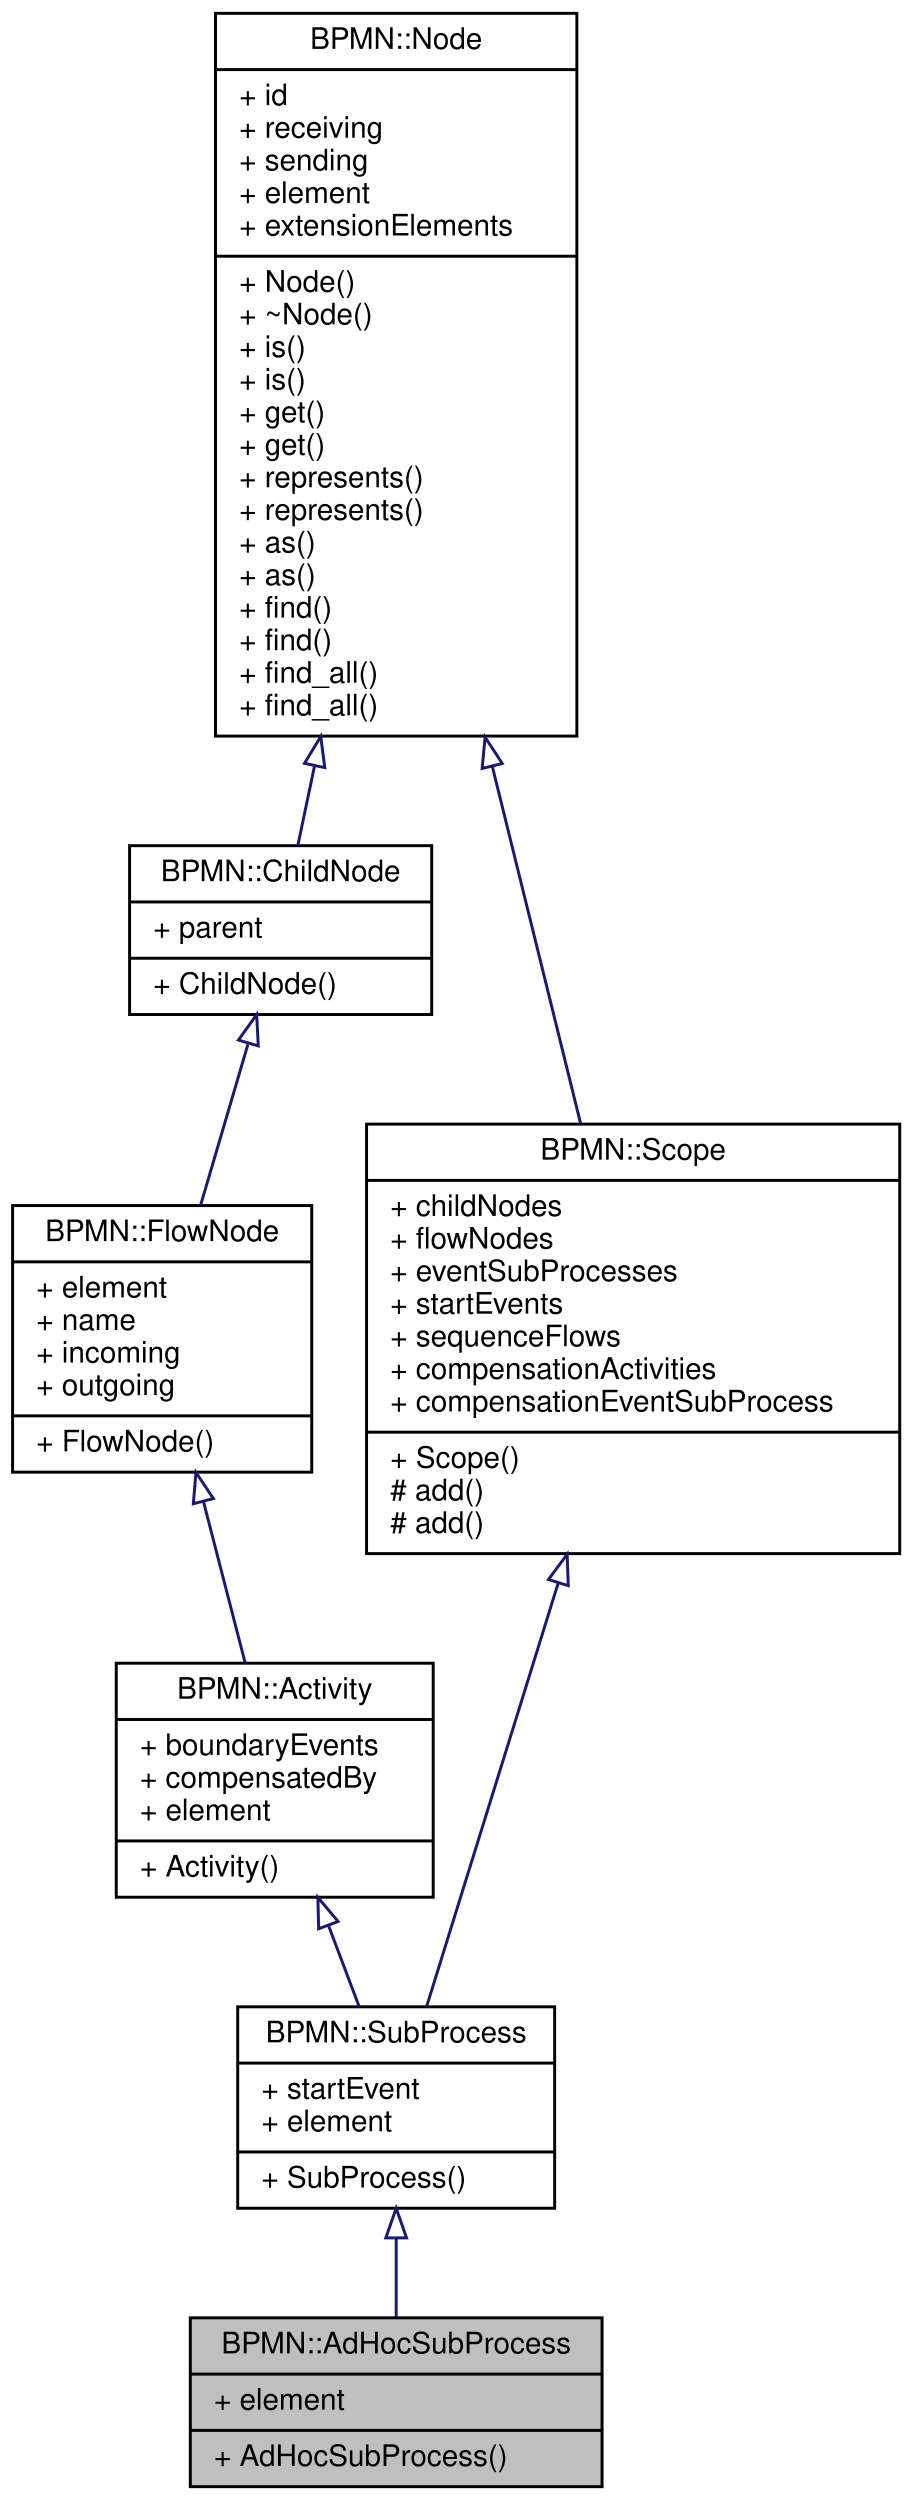
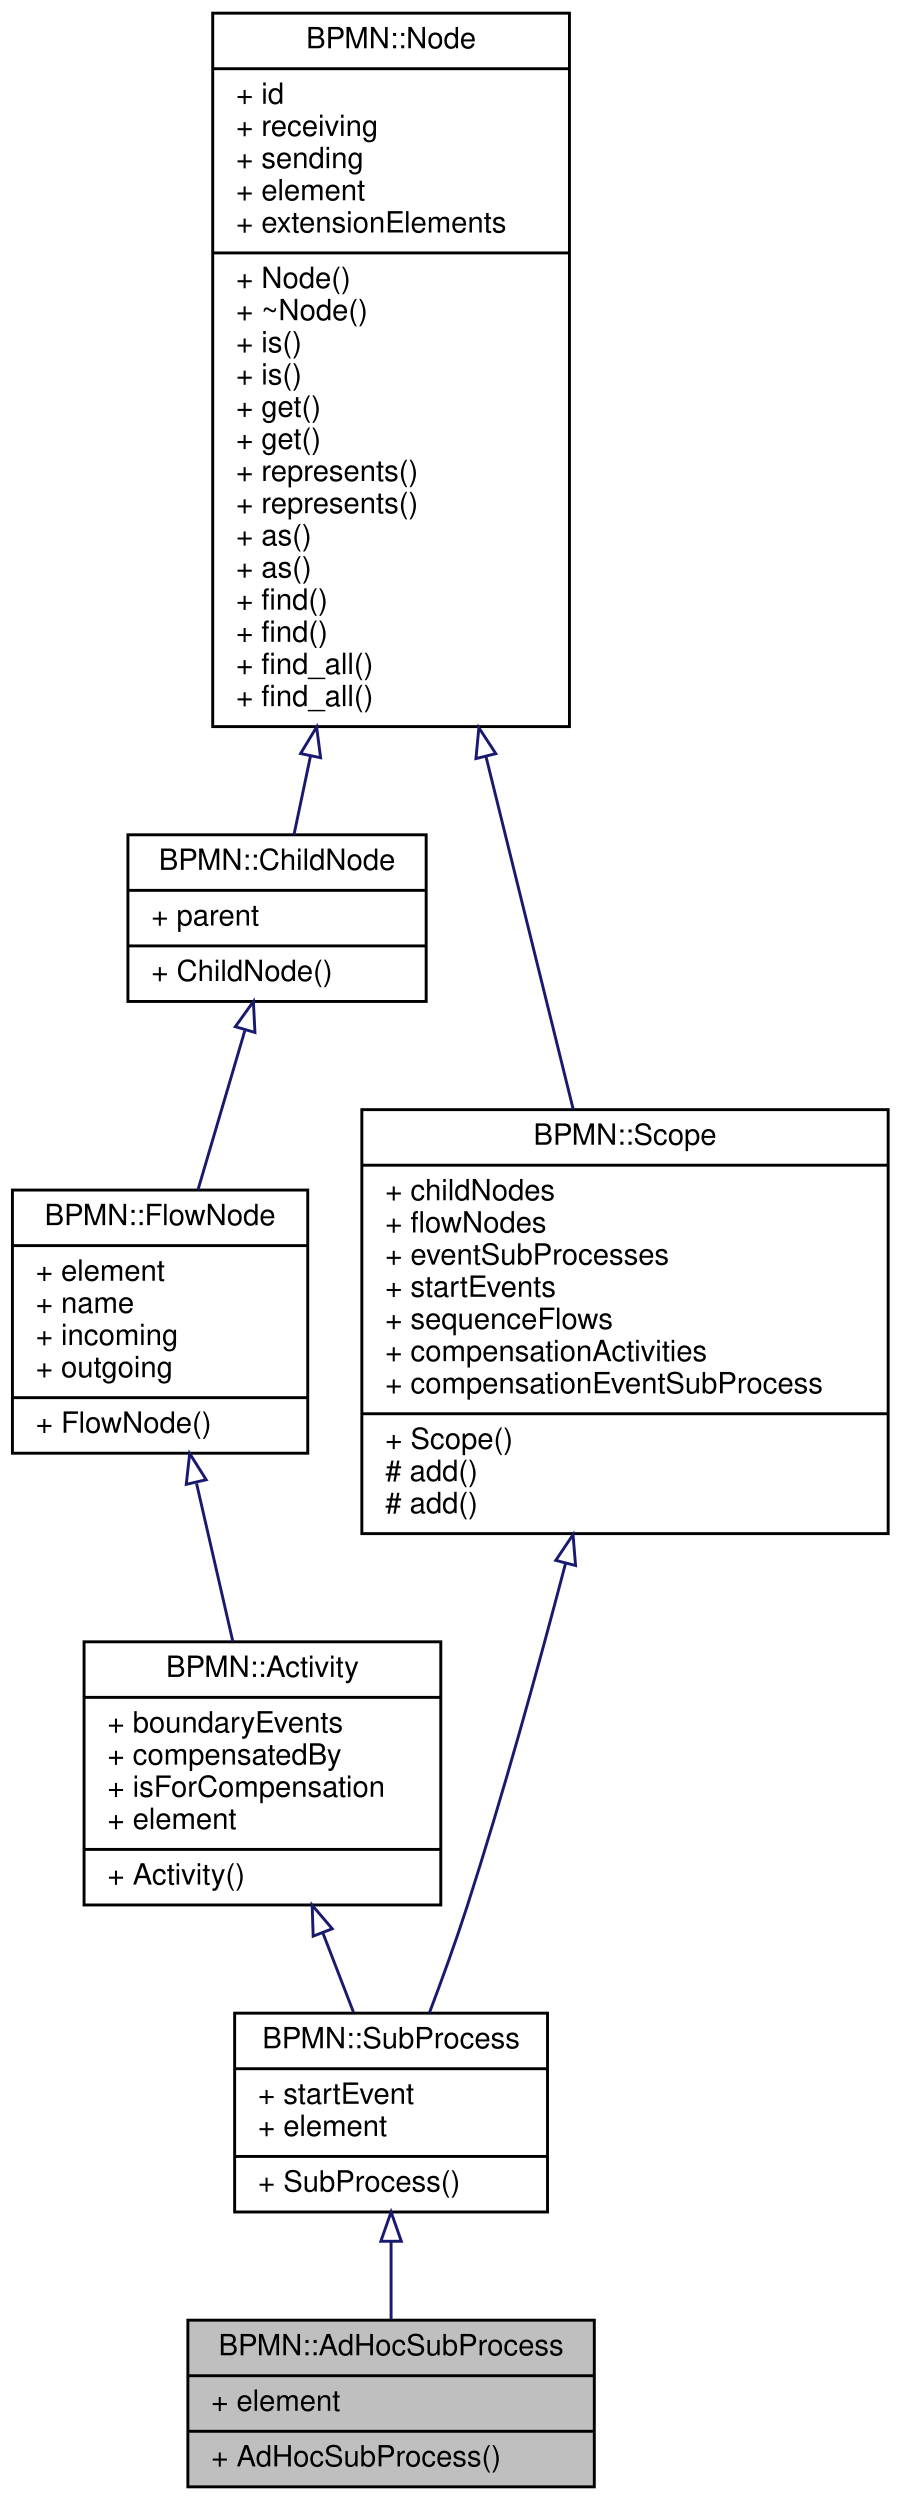
- <svg xmlns="http://www.w3.org/2000/svg" xmlns:xlink="http://www.w3.org/1999/xlink" width="308pt" height="844pt" viewBox="0.00 0.00 307.50 844.00">
-   <g id="graph0" class="graph" transform="scale(1 1) rotate(0) translate(4 840)">
+ <svg xmlns="http://www.w3.org/2000/svg" xmlns:xlink="http://www.w3.org/1999/xlink" width="308pt" height="855pt" viewBox="0.00 0.00 307.50 855.00">
+   <g id="graph0" class="graph" transform="scale(1 1) rotate(0) translate(4 851)">
    <g id="node1" class="node">
      <g id="a_node1">
        <a xlink:title=" ">
          <polygon fill="#bfbfbf" stroke="black" points="60,-0.5 60,-57.5 199,-57.5 199,-0.5 60,-0.5" />
          <text text-anchor="middle" x="129.5" y="-45.5" font-family="Helvetica,sans-Serif" font-size="10.00">BPMN::AdHocSubProcess</text>
          <polyline fill="none" stroke="black" points="60,-38.5 199,-38.5 " />
          <text text-anchor="start" x="68" y="-26.5" font-family="Helvetica,sans-Serif" font-size="10.00">+ element</text>
          <polyline fill="none" stroke="black" points="60,-19.5 199,-19.5 " />
          <text text-anchor="start" x="68" y="-7.5" font-family="Helvetica,sans-Serif" font-size="10.00">+ AdHocSubProcess()</text>
        </a>
      </g>
    </g>
    <g id="node2" class="node">
      <g id="a_node2">
        <a xlink:href="classBPMN_1_1SubProcess.html" target="_top" xlink:title=" ">
          <polygon fill="none" stroke="black" points="76,-94.5 76,-162.5 183,-162.5 183,-94.5 76,-94.5" />
          <text text-anchor="middle" x="129.5" y="-150.5" font-family="Helvetica,sans-Serif" font-size="10.00">BPMN::SubProcess</text>
          <polyline fill="none" stroke="black" points="76,-143.5 183,-143.5 " />
          <text text-anchor="start" x="84" y="-131.5" font-family="Helvetica,sans-Serif" font-size="10.00">+ startEvent</text>
          <text text-anchor="start" x="84" y="-120.5" font-family="Helvetica,sans-Serif" font-size="10.00">+ element</text>
          <polyline fill="none" stroke="black" points="76,-113.5 183,-113.5 " />
          <text text-anchor="start" x="84" y="-101.5" font-family="Helvetica,sans-Serif" font-size="10.00">+ SubProcess()</text>
        </a>
      </g>
    </g>
    <g id="edge1" class="edge">
      <path fill="none" stroke="midnightblue" d="M129.5,-84.45C129.5,-75.4 129.5,-66.09 129.5,-57.78" />
      <polygon fill="none" stroke="midnightblue" points="126,-84.49 129.5,-94.49 133,-84.49 126,-84.49" />
    </g>
    <g id="node3" class="node">
      <g id="a_node3">
        <a xlink:href="classBPMN_1_1Activity.html" target="_top" xlink:title=" ">
-           <polygon fill="none" stroke="black" points="35,-199.5 35,-278.5 142,-278.5 142,-199.5 35,-199.5" />
-           <text text-anchor="middle" x="88.5" y="-266.5" font-family="Helvetica,sans-Serif" font-size="10.00">BPMN::Activity</text>
-           <polyline fill="none" stroke="black" points="35,-259.5 142,-259.5 " />
-           <text text-anchor="start" x="43" y="-247.5" font-family="Helvetica,sans-Serif" font-size="10.00">+ boundaryEvents</text>
-           <text text-anchor="start" x="43" y="-236.5" font-family="Helvetica,sans-Serif" font-size="10.00">+ compensatedBy</text>
-           <text text-anchor="start" x="43" y="-225.5" font-family="Helvetica,sans-Serif" font-size="10.00">+ element</text>
-           <polyline fill="none" stroke="black" points="35,-218.5 142,-218.5 " />
-           <text text-anchor="start" x="43" y="-206.5" font-family="Helvetica,sans-Serif" font-size="10.00">+ Activity()</text>
+           <polygon fill="none" stroke="black" points="24.5,-199.5 24.5,-289.5 146.5,-289.5 146.5,-199.5 24.5,-199.5" />
+           <text text-anchor="middle" x="85.5" y="-277.5" font-family="Helvetica,sans-Serif" font-size="10.00">BPMN::Activity</text>
+           <polyline fill="none" stroke="black" points="24.5,-270.5 146.5,-270.5 " />
+           <text text-anchor="start" x="32.5" y="-258.5" font-family="Helvetica,sans-Serif" font-size="10.00">+ boundaryEvents</text>
+           <text text-anchor="start" x="32.5" y="-247.5" font-family="Helvetica,sans-Serif" font-size="10.00">+ compensatedBy</text>
+           <text text-anchor="start" x="32.5" y="-236.5" font-family="Helvetica,sans-Serif" font-size="10.00">+ isForCompensation</text>
+           <text text-anchor="start" x="32.5" y="-225.5" font-family="Helvetica,sans-Serif" font-size="10.00">+ element</text>
+           <polyline fill="none" stroke="black" points="24.5,-218.5 146.5,-218.5 " />
+           <text text-anchor="start" x="32.5" y="-206.5" font-family="Helvetica,sans-Serif" font-size="10.00">+ Activity()</text>
        </a>
      </g>
    </g>
    <g id="edge2" class="edge">
-       <path fill="none" stroke="midnightblue" d="M106.66,-189.93C110.16,-180.68 113.75,-171.19 117.01,-162.54" />
-       <polygon fill="none" stroke="midnightblue" points="103.33,-188.85 103.07,-199.44 109.88,-191.32 103.33,-188.85" />
+       <path fill="none" stroke="midnightblue" d="M106.19,-189.9C109.75,-180.68 113.35,-171.34 116.63,-162.85" />
+       <polygon fill="none" stroke="midnightblue" points="102.85,-188.84 102.51,-199.42 109.38,-191.36 102.85,-188.84" />
    </g>
    <g id="node4" class="node">
      <g id="a_node4">
        <a xlink:href="classBPMN_1_1FlowNode.html" target="_top" xlink:title="Base class for BPMN elements that may contain incoming and outgoing sequence flows.">
-           <polygon fill="none" stroke="black" points="0,-343 0,-433 101,-433 101,-343 0,-343" />
-           <text text-anchor="middle" x="50.5" y="-421" font-family="Helvetica,sans-Serif" font-size="10.00">BPMN::FlowNode</text>
-           <polyline fill="none" stroke="black" points="0,-414 101,-414 " />
-           <text text-anchor="start" x="8" y="-402" font-family="Helvetica,sans-Serif" font-size="10.00">+ element</text>
-           <text text-anchor="start" x="8" y="-391" font-family="Helvetica,sans-Serif" font-size="10.00">+ name</text>
-           <text text-anchor="start" x="8" y="-380" font-family="Helvetica,sans-Serif" font-size="10.00">+ incoming</text>
-           <text text-anchor="start" x="8" y="-369" font-family="Helvetica,sans-Serif" font-size="10.00">+ outgoing</text>
-           <polyline fill="none" stroke="black" points="0,-362 101,-362 " />
-           <text text-anchor="start" x="8" y="-350" font-family="Helvetica,sans-Serif" font-size="10.00">+ FlowNode()</text>
+           <polygon fill="none" stroke="black" points="0,-354 0,-444 101,-444 101,-354 0,-354" />
+           <text text-anchor="middle" x="50.5" y="-432" font-family="Helvetica,sans-Serif" font-size="10.00">BPMN::FlowNode</text>
+           <polyline fill="none" stroke="black" points="0,-425 101,-425 " />
+           <text text-anchor="start" x="8" y="-413" font-family="Helvetica,sans-Serif" font-size="10.00">+ element</text>
+           <text text-anchor="start" x="8" y="-402" font-family="Helvetica,sans-Serif" font-size="10.00">+ name</text>
+           <text text-anchor="start" x="8" y="-391" font-family="Helvetica,sans-Serif" font-size="10.00">+ incoming</text>
+           <text text-anchor="start" x="8" y="-380" font-family="Helvetica,sans-Serif" font-size="10.00">+ outgoing</text>
+           <polyline fill="none" stroke="black" points="0,-373 101,-373 " />
+           <text text-anchor="start" x="8" y="-361" font-family="Helvetica,sans-Serif" font-size="10.00">+ FlowNode()</text>
        </a>
      </g>
    </g>
    <g id="edge3" class="edge">
-       <path fill="none" stroke="midnightblue" d="M64.44,-333.07C69.11,-315 74.22,-295.24 78.52,-278.59" />
-       <polygon fill="none" stroke="midnightblue" points="61.02,-332.34 61.9,-342.9 67.79,-334.09 61.02,-332.34" />
+       <path fill="none" stroke="midnightblue" d="M62.97,-343.67C67.05,-325.91 71.52,-306.41 75.4,-289.51" />
+       <polygon fill="none" stroke="midnightblue" points="59.45,-343.36 60.62,-353.89 66.27,-344.93 59.45,-343.36" />
    </g>
    <g id="node5" class="node">
      <g id="a_node5">
        <a xlink:href="classBPMN_1_1ChildNode.html" target="_top" xlink:title="Base class for BPMN elements within a Scope.">
-           <polygon fill="none" stroke="black" points="39.5,-497.5 39.5,-554.5 141.5,-554.5 141.5,-497.5 39.5,-497.5" />
-           <text text-anchor="middle" x="90.5" y="-542.5" font-family="Helvetica,sans-Serif" font-size="10.00">BPMN::ChildNode</text>
-           <polyline fill="none" stroke="black" points="39.5,-535.5 141.5,-535.5 " />
-           <text text-anchor="start" x="47.5" y="-523.5" font-family="Helvetica,sans-Serif" font-size="10.00">+ parent</text>
-           <polyline fill="none" stroke="black" points="39.5,-516.5 141.5,-516.5 " />
-           <text text-anchor="start" x="47.5" y="-504.5" font-family="Helvetica,sans-Serif" font-size="10.00">+ ChildNode()</text>
+           <polygon fill="none" stroke="black" points="39.5,-508.5 39.5,-565.5 141.5,-565.5 141.5,-508.5 39.5,-508.5" />
+           <text text-anchor="middle" x="90.5" y="-553.5" font-family="Helvetica,sans-Serif" font-size="10.00">BPMN::ChildNode</text>
+           <polyline fill="none" stroke="black" points="39.5,-546.5 141.5,-546.5 " />
+           <text text-anchor="start" x="47.5" y="-534.5" font-family="Helvetica,sans-Serif" font-size="10.00">+ parent</text>
+           <polyline fill="none" stroke="black" points="39.5,-527.5 141.5,-527.5 " />
+           <text text-anchor="start" x="47.5" y="-515.5" font-family="Helvetica,sans-Serif" font-size="10.00">+ ChildNode()</text>
        </a>
      </g>
    </g>
    <g id="edge4" class="edge">
-       <path fill="none" stroke="midnightblue" d="M79.46,-487.45C74.5,-470.61 68.63,-450.63 63.46,-433.08" />
-       <polygon fill="none" stroke="midnightblue" points="76.23,-488.87 82.41,-497.48 82.94,-486.9 76.23,-488.87" />
+       <path fill="none" stroke="midnightblue" d="M79.46,-498.45C74.5,-481.61 68.63,-461.63 63.46,-444.08" />
+       <polygon fill="none" stroke="midnightblue" points="76.23,-499.87 82.41,-508.48 82.94,-497.9 76.23,-499.87" />
    </g>
    <g id="node6" class="node">
      <g id="a_node6">
        <a xlink:href="classBPMN_1_1Node.html" target="_top" xlink:title="Base class for all elements in a BPMN model.">
-           <polygon fill="none" stroke="black" points="68.5,-591.5 68.5,-835.5 190.5,-835.5 190.5,-591.5 68.5,-591.5" />
-           <text text-anchor="middle" x="129.5" y="-823.5" font-family="Helvetica,sans-Serif" font-size="10.00">BPMN::Node</text>
-           <polyline fill="none" stroke="black" points="68.5,-816.5 190.5,-816.5 " />
-           <text text-anchor="start" x="76.5" y="-804.5" font-family="Helvetica,sans-Serif" font-size="10.00">+ id</text>
-           <text text-anchor="start" x="76.5" y="-793.5" font-family="Helvetica,sans-Serif" font-size="10.00">+ receiving</text>
-           <text text-anchor="start" x="76.5" y="-782.5" font-family="Helvetica,sans-Serif" font-size="10.00">+ sending</text>
-           <text text-anchor="start" x="76.5" y="-771.5" font-family="Helvetica,sans-Serif" font-size="10.00">+ element</text>
-           <text text-anchor="start" x="76.5" y="-760.5" font-family="Helvetica,sans-Serif" font-size="10.00">+ extensionElements</text>
-           <polyline fill="none" stroke="black" points="68.5,-753.5 190.5,-753.5 " />
-           <text text-anchor="start" x="76.5" y="-741.5" font-family="Helvetica,sans-Serif" font-size="10.00">+ Node()</text>
-           <text text-anchor="start" x="76.5" y="-730.5" font-family="Helvetica,sans-Serif" font-size="10.00">+ ~Node()</text>
+           <polygon fill="none" stroke="black" points="68.5,-602.5 68.5,-846.5 190.5,-846.5 190.5,-602.5 68.5,-602.5" />
+           <text text-anchor="middle" x="129.5" y="-834.5" font-family="Helvetica,sans-Serif" font-size="10.00">BPMN::Node</text>
+           <polyline fill="none" stroke="black" points="68.5,-827.5 190.5,-827.5 " />
+           <text text-anchor="start" x="76.5" y="-815.5" font-family="Helvetica,sans-Serif" font-size="10.00">+ id</text>
+           <text text-anchor="start" x="76.5" y="-804.5" font-family="Helvetica,sans-Serif" font-size="10.00">+ receiving</text>
+           <text text-anchor="start" x="76.5" y="-793.5" font-family="Helvetica,sans-Serif" font-size="10.00">+ sending</text>
+           <text text-anchor="start" x="76.5" y="-782.5" font-family="Helvetica,sans-Serif" font-size="10.00">+ element</text>
+           <text text-anchor="start" x="76.5" y="-771.5" font-family="Helvetica,sans-Serif" font-size="10.00">+ extensionElements</text>
+           <polyline fill="none" stroke="black" points="68.5,-764.5 190.5,-764.5 " />
+           <text text-anchor="start" x="76.5" y="-752.5" font-family="Helvetica,sans-Serif" font-size="10.00">+ Node()</text>
+           <text text-anchor="start" x="76.5" y="-741.5" font-family="Helvetica,sans-Serif" font-size="10.00">+ ~Node()</text>
+           <text text-anchor="start" x="76.5" y="-730.5" font-family="Helvetica,sans-Serif" font-size="10.00">+ is()</text>
          <text text-anchor="start" x="76.5" y="-719.5" font-family="Helvetica,sans-Serif" font-size="10.00">+ is()</text>
-           <text text-anchor="start" x="76.5" y="-708.5" font-family="Helvetica,sans-Serif" font-size="10.00">+ is()</text>
+           <text text-anchor="start" x="76.5" y="-708.5" font-family="Helvetica,sans-Serif" font-size="10.00">+ get()</text>
          <text text-anchor="start" x="76.5" y="-697.5" font-family="Helvetica,sans-Serif" font-size="10.00">+ get()</text>
-           <text text-anchor="start" x="76.5" y="-686.5" font-family="Helvetica,sans-Serif" font-size="10.00">+ get()</text>
+           <text text-anchor="start" x="76.5" y="-686.5" font-family="Helvetica,sans-Serif" font-size="10.00">+ represents()</text>
          <text text-anchor="start" x="76.5" y="-675.5" font-family="Helvetica,sans-Serif" font-size="10.00">+ represents()</text>
-           <text text-anchor="start" x="76.5" y="-664.5" font-family="Helvetica,sans-Serif" font-size="10.00">+ represents()</text>
+           <text text-anchor="start" x="76.5" y="-664.5" font-family="Helvetica,sans-Serif" font-size="10.00">+ as()</text>
          <text text-anchor="start" x="76.5" y="-653.5" font-family="Helvetica,sans-Serif" font-size="10.00">+ as()</text>
-           <text text-anchor="start" x="76.5" y="-642.5" font-family="Helvetica,sans-Serif" font-size="10.00">+ as()</text>
+           <text text-anchor="start" x="76.5" y="-642.5" font-family="Helvetica,sans-Serif" font-size="10.00">+ find()</text>
          <text text-anchor="start" x="76.5" y="-631.5" font-family="Helvetica,sans-Serif" font-size="10.00">+ find()</text>
-           <text text-anchor="start" x="76.5" y="-620.5" font-family="Helvetica,sans-Serif" font-size="10.00">+ find()</text>
+           <text text-anchor="start" x="76.5" y="-620.5" font-family="Helvetica,sans-Serif" font-size="10.00">+ find_all()</text>
          <text text-anchor="start" x="76.5" y="-609.5" font-family="Helvetica,sans-Serif" font-size="10.00">+ find_all()</text>
-           <text text-anchor="start" x="76.5" y="-598.5" font-family="Helvetica,sans-Serif" font-size="10.00">+ find_all()</text>
        </a>
      </g>
    </g>
    <g id="edge5" class="edge">
-       <path fill="none" stroke="midnightblue" d="M101.92,-581.34C99.86,-571.53 97.95,-562.42 96.3,-554.57" />
-       <polygon fill="none" stroke="midnightblue" points="98.55,-582.29 104.03,-591.36 105.4,-580.85 98.55,-582.29" />
+       <path fill="none" stroke="midnightblue" d="M101.92,-592.34C99.86,-582.53 97.95,-573.42 96.3,-565.57" />
+       <polygon fill="none" stroke="midnightblue" points="98.55,-593.29 104.03,-602.36 105.4,-591.85 98.55,-593.29" />
    </g>
    <g id="node7" class="node">
      <g id="a_node7">
        <a xlink:href="classBPMN_1_1Scope.html" target="_top" xlink:title="Base class for BPMN elements that may contain a ChildNode elements.">
-           <polygon fill="none" stroke="black" points="119.5,-315.5 119.5,-460.5 299.5,-460.5 299.5,-315.5 119.5,-315.5" />
-           <text text-anchor="middle" x="209.5" y="-448.5" font-family="Helvetica,sans-Serif" font-size="10.00">BPMN::Scope</text>
-           <polyline fill="none" stroke="black" points="119.5,-441.5 299.5,-441.5 " />
-           <text text-anchor="start" x="127.5" y="-429.5" font-family="Helvetica,sans-Serif" font-size="10.00">+ childNodes</text>
-           <text text-anchor="start" x="127.5" y="-418.5" font-family="Helvetica,sans-Serif" font-size="10.00">+ flowNodes</text>
-           <text text-anchor="start" x="127.5" y="-407.5" font-family="Helvetica,sans-Serif" font-size="10.00">+ eventSubProcesses</text>
-           <text text-anchor="start" x="127.5" y="-396.5" font-family="Helvetica,sans-Serif" font-size="10.00">+ startEvents</text>
-           <text text-anchor="start" x="127.5" y="-385.5" font-family="Helvetica,sans-Serif" font-size="10.00">+ sequenceFlows</text>
-           <text text-anchor="start" x="127.5" y="-374.5" font-family="Helvetica,sans-Serif" font-size="10.00">+ compensationActivities</text>
-           <text text-anchor="start" x="127.5" y="-363.5" font-family="Helvetica,sans-Serif" font-size="10.00">+ compensationEventSubProcess</text>
-           <polyline fill="none" stroke="black" points="119.5,-356.5 299.5,-356.5 " />
-           <text text-anchor="start" x="127.5" y="-344.5" font-family="Helvetica,sans-Serif" font-size="10.00">+ Scope()</text>
+           <polygon fill="none" stroke="black" points="119.5,-326.5 119.5,-471.5 299.5,-471.5 299.5,-326.5 119.5,-326.5" />
+           <text text-anchor="middle" x="209.5" y="-459.5" font-family="Helvetica,sans-Serif" font-size="10.00">BPMN::Scope</text>
+           <polyline fill="none" stroke="black" points="119.5,-452.5 299.5,-452.5 " />
+           <text text-anchor="start" x="127.5" y="-440.5" font-family="Helvetica,sans-Serif" font-size="10.00">+ childNodes</text>
+           <text text-anchor="start" x="127.5" y="-429.5" font-family="Helvetica,sans-Serif" font-size="10.00">+ flowNodes</text>
+           <text text-anchor="start" x="127.5" y="-418.5" font-family="Helvetica,sans-Serif" font-size="10.00">+ eventSubProcesses</text>
+           <text text-anchor="start" x="127.5" y="-407.5" font-family="Helvetica,sans-Serif" font-size="10.00">+ startEvents</text>
+           <text text-anchor="start" x="127.5" y="-396.5" font-family="Helvetica,sans-Serif" font-size="10.00">+ sequenceFlows</text>
+           <text text-anchor="start" x="127.5" y="-385.5" font-family="Helvetica,sans-Serif" font-size="10.00">+ compensationActivities</text>
+           <text text-anchor="start" x="127.5" y="-374.5" font-family="Helvetica,sans-Serif" font-size="10.00">+ compensationEventSubProcess</text>
+           <polyline fill="none" stroke="black" points="119.5,-367.5 299.5,-367.5 " />
+           <text text-anchor="start" x="127.5" y="-355.5" font-family="Helvetica,sans-Serif" font-size="10.00">+ Scope()</text>
+           <text text-anchor="start" x="127.5" y="-344.5" font-family="Helvetica,sans-Serif" font-size="10.00"># add()</text>
          <text text-anchor="start" x="127.5" y="-333.5" font-family="Helvetica,sans-Serif" font-size="10.00"># add()</text>
-           <text text-anchor="start" x="127.5" y="-322.5" font-family="Helvetica,sans-Serif" font-size="10.00"># add()</text>
        </a>
      </g>
    </g>
    <g id="edge7" class="edge">
-       <path fill="none" stroke="midnightblue" d="M161.95,-581.28C172.13,-540.1 182.99,-496.18 191.76,-460.73" />
-       <polygon fill="none" stroke="midnightblue" points="158.52,-580.57 159.52,-591.12 165.32,-582.25 158.52,-580.57" />
+       <path fill="none" stroke="midnightblue" d="M161.95,-592.28C172.13,-551.1 182.99,-507.18 191.76,-471.73" />
+       <polygon fill="none" stroke="midnightblue" points="158.52,-591.57 159.52,-602.12 165.32,-593.25 158.52,-591.57" />
    </g>
    <g id="edge6" class="edge">
-       <path fill="none" stroke="midnightblue" d="M184.16,-305.44C169.14,-257.08 150.91,-198.42 139.76,-162.54" />
-       <polygon fill="none" stroke="midnightblue" points="180.91,-306.76 187.22,-315.27 187.59,-304.68 180.91,-306.76" />
+       <path fill="none" stroke="midnightblue" d="M189.12,-316.14C179.65,-280 167.78,-237.16 155.5,-199 151.63,-186.98 146.91,-173.98 142.57,-162.51" />
+       <polygon fill="none" stroke="midnightblue" points="185.82,-317.35 191.73,-326.15 192.59,-315.59 185.82,-317.35" />
    </g>
  </g>
</svg>
